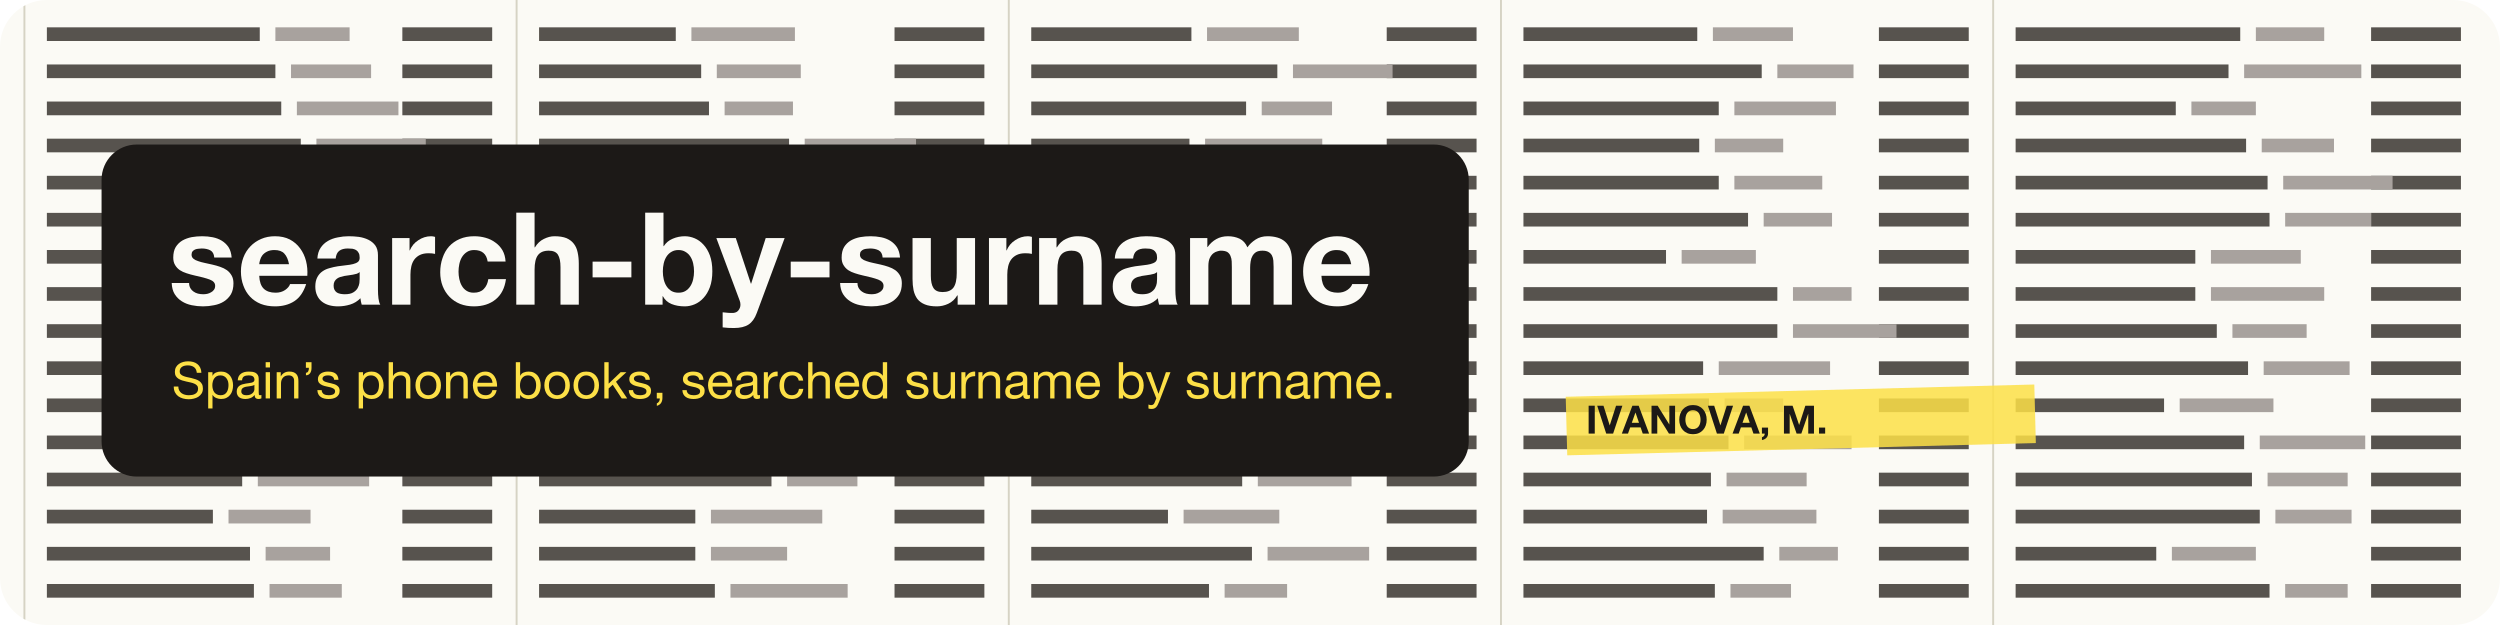
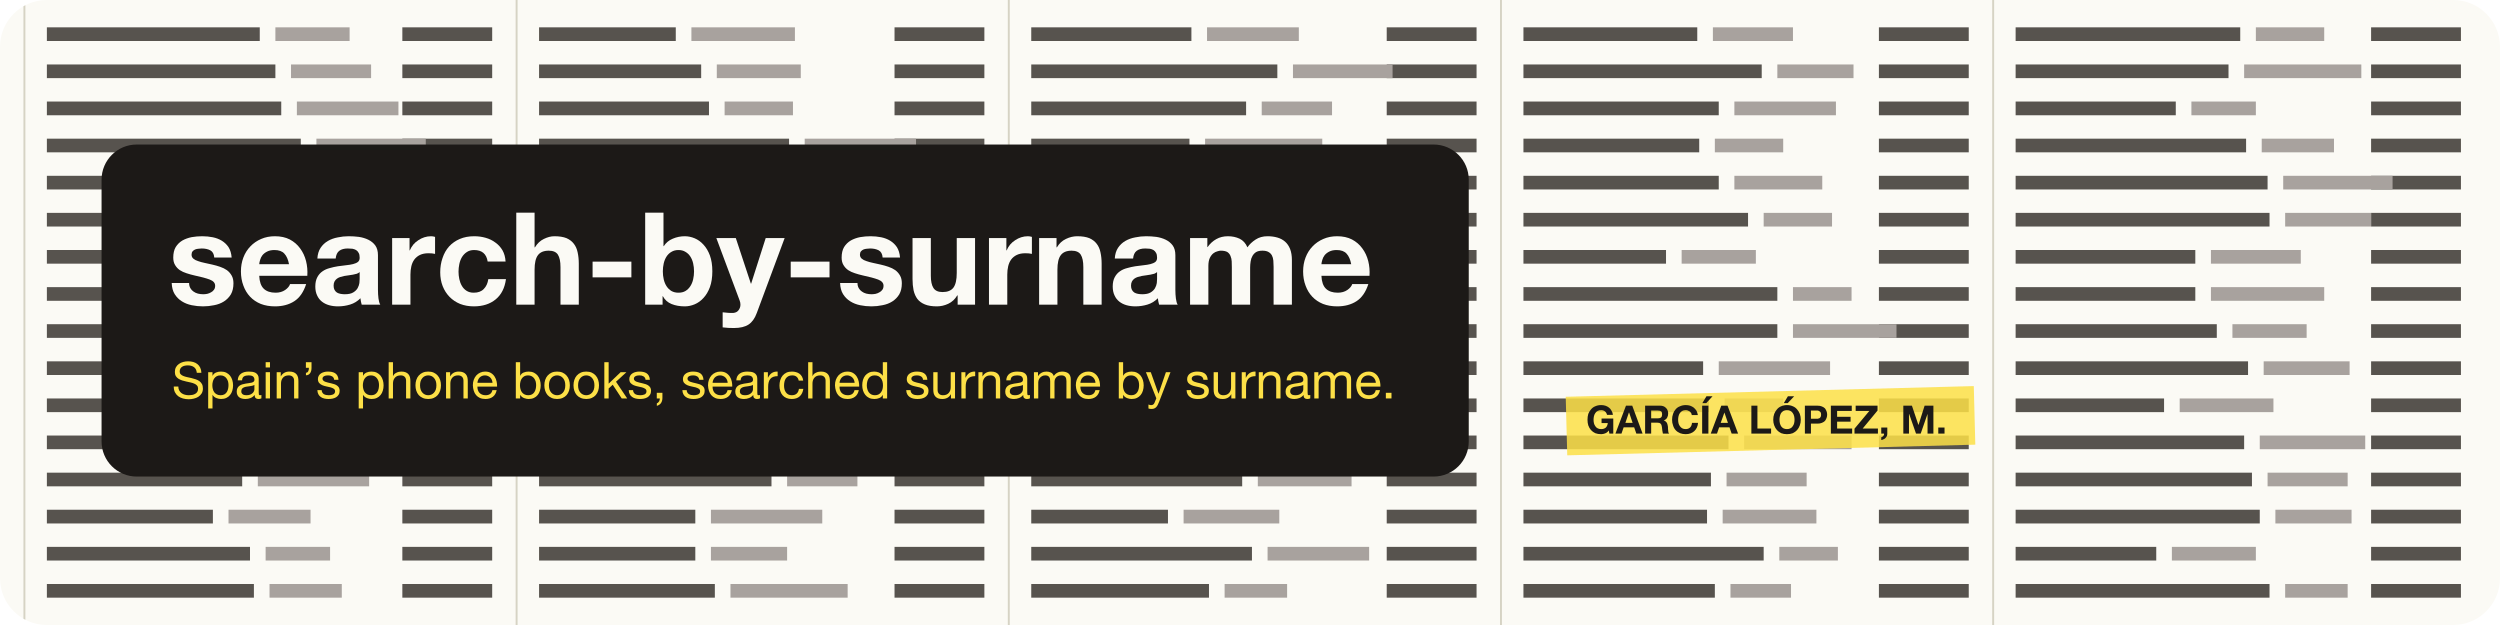
<svg xmlns="http://www.w3.org/2000/svg" viewBox="0 0 1280 320" width="1280" height="320" role="img" aria-label="search-by-surname">
  <defs>
-     <path id="hn-bold-I" d="m69 714l0-714l157 0l0 714z" />
-     <path id="hn-bold-V" d="m401 0l237 714l-162 0l-161-502l-2 0l-159 502l-161 0l231-714z" />
-     <path id="hn-bold-A" d="m249 276l93 262l2 0l90-262zm15 438l-270-714l158 0l56 159l267 0l54-159l163 0l-267 714z" />
-     <path id="hn-bold-N" d="m69 714l0-714l147 0l0 478l2 0l297-478l157 0l0 714l-147 0l0-479l-2 0l-298 479z" />
-     <path id="hn-bold-O" d="m195 354q0 47 11 91q10 44 33 79q23 34 60 54q37 21 90 21q53 0 90-21q37-20 60-54q23-35 33-79q11-44 11-91q0-45-11-88q-10-42-33-76q-23-34-60-54q-37-21-90-21q-53 0-90 21q-37 20-60 54q-23 34-33 76q-11 43-11 88zm-157 0q0-78 24-146q24-67 69-117q45-50 111-79q65-28 147-28q83 0 148 28q65 29 110 79q45 50 69 117q24 68 24 146q0 80-24 148q-24 69-69 120q-45 51-110 80q-65 29-148 29q-82 0-147-29q-66-29-111-80q-45-51-69-120q-24-68-24-148z" />
-     <path id="hn-bold-comma" d="m61 154l0-154l72 0q1-16-4-32q-5-15-15-28q-10-12-24-21q-13-9-28-12l0-72q32 5 60 19q29 13 50 34q21 21 34 50q12 28 12 62l0 154z" />
-     <path id="hn-bold-M" d="m69 714l0-714l147 0l0 501l2 0l175-501l121 0l175 506l2 0l0-506l147 0l0 714l-221 0l-158-491l-2 0l-167 491z" />
-     <path id="hn-bold-period" d="m60 154l0-154l157 0l0 154z" />
    <path id="hn-bold-s" d="m164 168l-135 0q2-52 23-86q22-35 56-56q33-21 76-30q43-9 88-9q44 0 86 9q43 8 76 29q33 21 54 55q20 35 20 86q0 36-14 60q-14 25-37 42q-23 16-53 26q-29 10-60 17q-30 7-59 13q-29 6-51 14q-23 7-37 19q-14 12-14 31q0 16 8 26q8 9 19 14q12 5 26 6q14 2 26 2q38 0 66-14q28-15 31-56l135 0q-4 48-24 80q-21 31-52 50q-31 19-70 27q-40 8-82 8q-42 0-82-7q-40-8-72-26q-32-19-52-51q-19-32-19-82q0-34 14-57q14-24 37-40q23-15 52-24q30-10 61-17q76-16 119-32q42-16 42-48q0-19-9-31q-9-13-23-20q-13-8-30-12q-16-3-31-3q-21 0-41 5q-19 5-34 16q-15 10-24 26q-10 17-10 40z" />
    <path id="hn-bold-e" d="m402 314l-231 0q1 15 7 34q5 19 18 36q14 17 36 28q23 12 57 12q52 0 77-28q26-28 36-82zm-231-90l373 0q4 60-10 115q-14 55-46 98q-31 43-80 69q-49 25-115 25q-59 0-107-21q-49-21-84-58q-35-36-54-86q-19-50-19-108q0-60 19-110q18-50 52-86q34-36 83-56q49-19 110-19q88 0 150 40q62 40 92 133l-125 0q-7-24-38-46q-31-21-74-21q-60 0-92 31q-32 31-35 100z" />
    <path id="hn-bold-a" d="m48 358q3 50 25 83q22 33 56 53q34 20 77 28q42 9 85 9q39 0 79-5q40-6 73-22q33-16 54-44q21-29 21-76l0-269q0-35 4-67q4-32 14-48l-144 0q-4 12-6 24q-3 13-4 26q-34-35-80-49q-46-14-94-14q-37 0-69 9q-32 9-56 28q-24 19-37 48q-14 29-14 69q0 44 16 73q15 28 40 45q24 17 56 25q31 9 63 14q32 5 63 8q31 3 55 9q24 6 38 17q14 12 13 34q0 23-8 36q-7 14-20 22q-12 7-28 10q-17 2-36 2q-42 0-66-18q-24-18-28-60zm328-105q-9-8-22-13q-14-4-30-7q-15-3-32-5q-17-2-34-5q-16-3-32-8q-15-5-26-13q-12-9-19-22q-7-13-7-33q0-19 7-32q7-13 19-21q12-7 28-10q16-3 33-3q42 0 65 14q23 14 34 33q11 20 14 40q2 20 2 32z" />
    <path id="hn-bold-r" d="m54 517l0-517l142 0l0 233q0 35 7 65q7 30 23 52q17 23 44 36q27 13 66 13q13 0 27-1q14-2 24-4l0 132q-17 5-31 5q-27 0-52-8q-25-8-47-23q-22-14-39-34q-17-21-27-45l-2 0l0 96z" />
    <path id="hn-bold-c" d="m406 335l139 0q-3 50-24 87q-21 36-55 60q-33 25-76 37q-42 12-88 12q-63 0-112-21q-49-21-83-58q-34-38-51-90q-18-51-18-111q0-58 19-107q19-48 53-83q34-35 82-55q49-19 107-19q103 0 169 54q66 54 80 157l-137 0q-7-48-35-76q-27-29-78-29q-33 0-56 15q-23 15-36 38q-14 24-20 53q-6 29-6 57q0 29 6 58q6 30 20 54q15 25 38 40q23 16 57 16q91 0 105-89z" />
    <path id="hn-bold-h" d="m54 714l0-714l142 0l0 271q0 79 26 113q26 35 84 35q51 0 71-31q20-32 20-96l0-292l142 0l0 318q0 48-9 88q-8 39-29 66q-21 28-57 44q-37 15-94 15q-40 0-82-21q-42-20-69-65l-3 0l0 269z" />
    <path id="hn-bold-hyphen" d="m53 334l0-122l301 0l0 122z" />
    <path id="hn-bold-b" d="m433 258q0-32-7-62q-7-30-22-53q-15-23-38-37q-22-13-54-13q-31 0-54 13q-23 14-38 37q-15 23-22 53q-7 30-7 62q0 33 7 63q7 30 22 53q15 23 38 36q23 14 54 14q32 0 54-14q23-13 38-36q15-23 22-53q7-30 7-63zm-379 456l0-714l135 0l0 66l2 0q23-43 68-61q45-18 102-18q39 0 77 16q38 16 68 49q31 33 50 84q19 52 19 123q0 71-19 123q-19 51-50 84q-30 33-68 49q-38 16-77 16q-48 0-93-19q-44-18-70-58l-2 0l0 260z" />
    <path id="hn-bold-y" d="m309-64l216 581l-147 0l-113-354l-2 0l-117 354l-151 0l181-485q6-15 6-32q0-23-14-42q-13-19-41-22q-21-1-42 1q-21 2-41 4l0-117q22-2 44-4q21-1 43-1q73 0 114 27q41 27 64 90z" />
    <path id="hn-bold-u" d="m539 0l0 517l-142 0l0-271q0-79-26-114q-26-34-84-34q-51 0-71 32q-20 31-20 95l0 292l-142 0l0-318q0-48 8-87q9-40 30-68q21-27 58-42q36-15 93-15q45 0 88 20q43 20 70 65l3 0l0-72z" />
    <path id="hn-bold-n" d="m54 517l0-517l142 0l0 271q0 79 26 113q26 35 84 35q51 0 71-31q20-32 20-96l0-292l142 0l0 318q0 48-9 88q-8 39-29 66q-21 28-57 44q-37 15-94 15q-45 0-88-21q-43-20-70-65l-3 0l0 72z" />
    <path id="hn-bold-m" d="m58 517l0-517l142 0l0 300q0 38 11 62q11 23 27 36q15 12 32 16q16 5 26 5q34 0 52-11q17-12 24-31q8-19 9-41q1-23 1-46l0-290l142 0l0 288q0 24 4 48q3 23 14 42q10 18 28 30q19 11 49 11q30 0 47-10q18-10 27-27q9-17 11-40q2-23 2-49l0-293l142 0l0 346q0 50-14 86q-14 35-39 57q-25 22-60 32q-35 10-76 10q-54 0-93-26q-40-26-63-60q-21 48-61 67q-41 19-90 19q-51 0-90-22q-40-22-68-62l-2 0l0 70z" />
    <path id="hn-S" d="m491 505l90 0q-2 59-23 101q-20 43-56 71q-35 28-82 41q-47 13-102 13q-49 0-96-13q-46-12-82-38q-37-25-59-64q-22-40-22-94q0-49 19-82q20-32 52-52q33-21 74-34q41-12 84-22q42-9 83-18q41-9 73-24q33-14 52-37q20-23 20-60q0-39-16-64q-16-25-42-39q-26-15-58-21q-33-6-65-6q-40 0-78 10q-38 10-67 31q-28 21-46 54q-17 32-17 77l-90 0q0-65 23-113q24-47 64-78q41-30 94-45q54-15 114-15q49 0 98 12q50 11 90 36q40 26 66 66q25 41 25 98q0 53-19 88q-20 35-52 58q-33 23-74 36q-41 14-84 24q-42 10-83 18q-41 9-73 22q-33 13-52 34q-20 20-20 53q0 35 14 59q13 23 36 37q22 14 51 20q29 6 59 6q74 0 122-35q47-34 55-111z" />
    <path id="hn-p" d="m67 517l0-714l85 0l0 266l2 0q14-23 34-39q21-15 44-24q23-9 46-13q24-4 43-4q59 0 103 21q45 21 74 58q30 36 44 85q15 49 15 104q0 55-15 104q-15 49-44 87q-30 37-74 59q-45 22-105 22q-54 0-99-19q-45-20-66-63l-2 0l0 70zm400-254q0-38-8-74q-8-36-26-64q-18-28-47-45q-30-17-74-17q-44 0-75 17q-31 16-51 43q-19 27-28 63q-9 35-9 73q0 36 9 71q8 35 27 62q19 28 49 45q30 17 73 17q41 0 71-16q31-16 50-43q20-27 30-61q9-35 9-71z" />
    <path id="hn-a" d="m522 2q-22-13-61-13q-33 0-53 19q-19 18-19 60q-35-42-81-60q-47-19-101-19q-35 0-67 8q-31 8-54 25q-23 17-36 44q-14 28-14 67q0 44 15 72q15 28 39 45q25 18 56 27q32 9 65 15q35 7 67 10q31 4 55 10q24 7 38 20q14 12 14 36q0 28-11 45q-10 17-26 26q-17 9-38 12q-20 3-40 3q-54 0-90-20q-36-21-39-78l-85 0q2 48 20 81q18 33 48 53q30 21 68 30q39 9 83 9q35 0 69-5q35-5 63-20q28-16 45-44q17-28 17-73l0-266q0-30 3-44q4-14 24-14q11 0 26 5zm-138 265q-16-12-42-17q-26-6-54-10q-29-3-58-8q-29-4-52-14q-23-10-38-28q-14-19-14-51q0-21 8-35q9-15 22-24q14-9 32-13q18-4 38-4q42 0 72 11q30 12 49 30q19 17 28 38q9 20 9 38z" />
    <path id="hn-i" d="m154 610l0 104l-85 0l0-104zm-85-93l0-517l85 0l0 517z" />
    <path id="hn-n" d="m64 517l0-517l85 0l0 292q0 35 9 64q10 30 29 52q19 22 47 34q29 12 68 12q49 0 77-28q28-28 28-76l0-350l85 0l0 340q0 42-8 76q-9 35-30 60q-21 25-55 39q-34 14-85 14q-115 0-168-94l-2 0l0 82z" />
    <path id="hn-quoteright" d="m83 714l0-111l59 0q0-17-2-35q-3-17-10-31q-7-14-18-23q-11-8-28-8l0-50q29 0 50 12q20 12 34 32q13 20 20 46q6 27 6 57l0 111z" />
    <path id="hn-s" d="m116 163l-85 0q2-48 20-81q18-34 48-54q30-21 69-30q39-9 82-9q39 0 78 7q40 8 72 27q31 19 50 50q20 31 20 78q0 37-14 62q-15 25-38 41q-24 17-54 27q-31 10-63 17q-30 7-60 14q-30 6-54 16q-24 9-39 24q-16 14-16 36q0 20 10 32q10 13 26 20q16 8 36 11q19 3 38 3q21 0 42-4q20-5 37-15q17-10 28-27q11-16 13-41l85 0q-3 47-20 79q-17 31-45 50q-29 18-66 26q-37 7-81 7q-34 0-69-9q-34-8-62-26q-27-17-44-45q-18-28-18-67q0-50 25-78q25-28 63-44q37-15 81-24q44-8 81-18q38-11 63-28q25-17 25-50q0-24-12-40q-12-15-30-23q-19-8-41-11q-22-3-42-3q-26 0-51 5q-24 5-44 16q-19 12-31 32q-12 19-13 47z" />
    <path id="hn-h" d="m64 714l0-714l85 0l0 292q0 35 9 64q10 30 29 52q19 22 47 34q29 12 68 12q49 0 77-28q28-28 28-76l0-350l85 0l0 340q0 42-8 76q-9 35-30 60q-21 25-55 39q-34 14-85 14q-23 0-48-5q-24-5-46-16q-23-10-41-26q-18-17-28-41l-2 0l0 273z" />
    <path id="hn-o" d="m126 258q0 47 12 84q13 36 35 61q22 25 51 38q30 13 63 13q33 0 63-13q29-13 51-38q22-25 35-61q12-37 12-84q0-47-12-84q-13-36-35-60q-22-25-51-38q-30-13-63-13q-33 0-63 13q-29 13-51 38q-22 24-35 60q-12 37-12 84zm-90 0q0-57 16-106q16-49 48-86q32-36 79-56q47-21 108-21q62 0 109 21q46 20 78 56q32 37 48 86q16 49 16 106q0 57-16 106q-16 50-48 86q-32 37-78 58q-47 21-109 21q-61 0-108-21q-47-21-79-58q-32-36-48-86q-16-49-16-106z" />
    <path id="hn-e" d="m423 308l-297 0q2 30 13 56q11 27 30 47q19 20 45 31q27 12 60 12q32 0 58-12q27-11 46-30q20-20 32-47q11-27 13-57zm82-144l-84 0q-11-51-45-76q-35-25-89-25q-42 0-73 14q-31 14-51 37q-20 24-29 54q-9 31-8 65l387 0q2 47-9 99q-10 52-38 96q-27 44-72 72q-46 29-115 29q-53 0-97-20q-45-20-78-56q-32-36-50-85q-18-49-18-108q2-59 18-109q15-50 46-86q31-36 76-56q46-20 108-20q88 0 146 44q58 44 75 131z" />
    <path id="hn-b" d="m67 714l0-714l85 0l0 69l2 0q14-23 34-39q21-15 44-24q23-9 46-13q24-4 43-4q59 0 103 21q45 21 74 58q30 36 44 85q15 49 15 104q0 55-15 104q-15 49-44 87q-30 37-74 59q-45 22-105 22q-54 0-99-19q-45-20-66-63l-2 0l0 267zm400-451q0-38-8-74q-8-36-26-64q-18-28-47-45q-30-17-74-17q-44 0-75 17q-31 16-51 43q-19 27-28 63q-9 35-9 73q0 36 9 71q8 35 27 62q19 28 49 45q30 17 73 17q41 0 71-16q31-16 50-43q20-27 30-61q9-35 9-71z" />
    <path id="hn-k" d="m69 714l0-714l85 0l0 196l80 74l177-270l108 0l-220 329l205 188l-114 0l-236-226l0 423z" />
    <path id="hn-comma" d="m83 111l0-111l59 0q1-12-2-26q-2-14-9-28q-7-13-19-24q-11-12-28-18l0-50q58 17 84 58q26 41 26 98l0 101z" />
    <path id="hn-r" d="m61 517l0-517l85 0l0 230q0 50 10 88q10 39 32 66q22 27 58 41q36 14 87 14l0 90q-69 2-114-28q-45-30-76-93l-2 0l0 109z" />
    <path id="hn-c" d="m415 351l88 0q-5 46-24 79q-19 34-49 56q-29 22-68 32q-38 11-82 11q-61 0-107-21q-46-22-77-60q-30-37-45-88q-15-50-15-108q0-58 16-106q15-49 46-84q30-35 76-54q45-19 104-19q99 0 156 52q58 52 72 148l-87 0q-8-60-43-93q-36-33-99-33q-40 0-69 16q-29 16-47 43q-18 26-27 60q-8 34-8 70q0 39 8 76q8 36 26 64q19 28 50 45q31 17 77 17q54 0 86-27q32-27 42-76z" />
    <path id="hn-d" d="m126 254q0 38 8 74q8 36 26 64q18 28 48 45q30 17 73 17q44 0 75-16q31-17 50-44q20-27 29-62q9-36 9-74q0-36-8-71q-9-35-28-63q-19-27-49-44q-30-17-73-17q-41 0-72 16q-30 16-50 43q-19 27-28 62q-10 34-10 70zm400-254l0 714l-85 0l0-266l-2 0q-14 23-35 38q-20 16-43 26q-23 9-46 13q-23 4-43 4q-59 0-104-21q-44-22-74-58q-29-37-44-86q-14-49-14-104q0-55 15-104q15-49 45-86q29-37 74-59q44-22 104-22q54 0 99 19q45 19 66 62l2 0l0-70z" />
    <path id="hn-u" d="m492 0l0 517l-85 0l0-292q0-35-9-65q-10-29-29-51q-19-22-47-34q-29-12-68-12q-49 0-77 28q-28 28-28 76l0 350l-85 0l0-340q0-42 8-77q9-34 30-59q21-25 55-39q34-13 85-13q57 0 99 23q42 22 69 70l2 0l0-82z" />
    <path id="hn-m" d="m64 517l0-517l85 0l0 322q0 15 7 38q8 22 24 43q17 21 44 36q26 15 63 15q29 0 47-8q19-9 30-24q11-16 16-37q4-21 4-46l0-339l85 0l0 322q0 60 36 96q36 36 99 36q31 0 50-9q20-9 31-25q11-15 15-36q4-21 4-45l0-339l85 0l0 379q0 40-13 69q-12 28-34 46q-23 18-54 26q-32 9-71 9q-51 0-93-23q-43-23-69-65q-16 48-55 68q-39 20-87 20q-109 0-167-88l-2 0l0 76z" />
    <path id="hn-y" d="m267-69q-15-38-29-64q-15-26-32-43q-18-16-40-24q-21-7-49-7q-15 0-30 2q-15 2-29 7l0 78q11-5 26-8q14-4 24-4q26 0 44 12q17 13 26 36l35 87l-205 514l96 0l151-423l2 0l145 423l90 0z" />
    <path id="hn-period" d="m83 111l0-111l111 0l0 111z" />
  </defs>
  <clipPath id="c">
    <rect width="1280" height="320" rx="24" />
  </clipPath>
  <g clip-path="url(#c)">
    <rect width="1280" height="320" fill="#fbfaf5" />
    <rect x="12" y="0" width="1" height="320" fill="#d6d3c4" />
    <rect x="264" y="0" width="1" height="320" fill="#d6d3c4" />
    <rect x="516" y="0" width="1" height="320" fill="#d6d3c4" />
    <rect x="768" y="0" width="1" height="320" fill="#d6d3c4" />
    <rect x="1020" y="0" width="1" height="320" fill="#d6d3c4" />
    <path fill="#57534e" d="M24 14h109v7h-109zM206 14h46v7h-46zM24 33h117v7h-117zM206 33h46v7h-46zM24 52h120v7h-120zM206 52h46v7h-46zM24 71h130v7h-130zM206 71h46v7h-46zM24 90h117v7h-117zM206 90h46v7h-46zM24 109h129v7h-129zM206 109h46v7h-46zM24 128h71v7h-71zM206 128h46v7h-46zM24 147h99v7h-99zM206 147h46v7h-46zM24 166h130v7h-130zM206 166h46v7h-46zM24 185h111v7h-111zM206 185h46v7h-46zM24 204h127v7h-127zM206 204h46v7h-46zM24 223h77v7h-77zM206 223h46v7h-46zM24 242h100v7h-100zM206 242h46v7h-46zM24 261h85v7h-85zM206 261h46v7h-46zM24 280h104v7h-104zM206 280h46v7h-46zM24 299h106v7h-106zM206 299h46v7h-46zM276 14h70v7h-70zM458 14h46v7h-46zM276 33h83v7h-83zM458 33h46v7h-46zM276 52h87v7h-87zM458 52h46v7h-46zM276 71h128v7h-128zM458 71h46v7h-46zM276 90h119v7h-119zM458 90h46v7h-46zM276 109h80v7h-80zM458 109h46v7h-46zM276 128h121v7h-121zM458 128h46v7h-46zM276 147h78v7h-78zM458 147h46v7h-46zM276 166h109v7h-109zM458 166h46v7h-46zM276 185h78v7h-78zM458 185h46v7h-46zM276 204h70v7h-70zM458 204h46v7h-46zM276 223h70v7h-70zM458 223h46v7h-46zM276 242h119v7h-119zM458 242h46v7h-46zM276 261h80v7h-80zM458 261h46v7h-46zM276 280h80v7h-80zM458 280h46v7h-46zM276 299h90v7h-90zM458 299h46v7h-46zM528 14h82v7h-82zM710 14h46v7h-46zM528 33h126v7h-126zM710 33h46v7h-46zM528 52h110v7h-110zM710 52h46v7h-46zM528 71h81v7h-81zM710 71h46v7h-46zM528 90h114v7h-114zM710 90h46v7h-46zM528 109h127v7h-127zM710 109h46v7h-46zM528 128h89v7h-89zM710 128h46v7h-46zM528 147h93v7h-93zM710 147h46v7h-46zM528 166h80v7h-80zM710 166h46v7h-46zM528 185h79v7h-79zM710 185h46v7h-46zM528 204h74v7h-74zM710 204h46v7h-46zM528 223h89v7h-89zM710 223h46v7h-46zM528 242h108v7h-108zM710 242h46v7h-46zM528 261h70v7h-70zM710 261h46v7h-46zM528 280h113v7h-113zM710 280h46v7h-46zM528 299h91v7h-91zM710 299h46v7h-46zM780 14h89v7h-89zM962 14h46v7h-46zM780 33h122v7h-122zM962 33h46v7h-46zM780 52h100v7h-100zM962 52h46v7h-46zM780 71h90v7h-90zM962 71h46v7h-46zM780 90h100v7h-100zM962 90h46v7h-46zM780 109h115v7h-115zM962 109h46v7h-46zM780 128h73v7h-73zM962 128h46v7h-46zM780 147h130v7h-130zM962 147h46v7h-46zM780 166h130v7h-130zM962 166h46v7h-46zM780 185h92v7h-92zM962 185h46v7h-46zM780 204h95v7h-95zM962 204h46v7h-46zM780 223h105v7h-105zM962 223h46v7h-46zM780 242h96v7h-96zM962 242h46v7h-46zM780 261h94v7h-94zM962 261h46v7h-46zM780 280h123v7h-123zM962 280h46v7h-46zM780 299h98v7h-98zM962 299h46v7h-46zM1032 14h115v7h-115zM1214 14h46v7h-46zM1032 33h109v7h-109zM1214 33h46v7h-46zM1032 52h82v7h-82zM1214 52h46v7h-46zM1032 71h118v7h-118zM1214 71h46v7h-46zM1032 90h129v7h-129zM1214 90h46v7h-46zM1032 109h130v7h-130zM1214 109h46v7h-46zM1032 128h92v7h-92zM1214 128h46v7h-46zM1032 147h92v7h-92zM1214 147h46v7h-46zM1032 166h103v7h-103zM1214 166h46v7h-46zM1032 185h119v7h-119zM1214 185h46v7h-46zM1032 204h76v7h-76zM1214 204h46v7h-46zM1032 223h117v7h-117zM1214 223h46v7h-46zM1032 242h121v7h-121zM1214 242h46v7h-46zM1032 261h125v7h-125zM1214 261h46v7h-46zM1032 280h72v7h-72zM1214 280h46v7h-46zM1032 299h130v7h-130zM1214 299h46v7h-46z" />
    <path fill="#a8a29e" d="M141 14h38v7h-38zM149 33h41v7h-41zM152 52h52v7h-52zM162 71h56v7h-56zM149 90h50v7h-50zM161 109h46v7h-46zM103 128h56v7h-56zM131 147h54v7h-54zM162 166h37v7h-37zM143 185h31v7h-31zM159 204h35v7h-35zM109 223h41v7h-41zM132 242h57v7h-57zM117 261h42v7h-42zM136 280h33v7h-33zM138 299h37v7h-37zM354 14h53v7h-53zM367 33h43v7h-43zM371 52h35v7h-35zM412 71h57v7h-57zM403 90h42v7h-42zM364 109h54v7h-54zM405 128h32v7h-32zM362 147h49v7h-49zM393 166h44v7h-44zM362 185h34v7h-34zM354 204h57v7h-57zM354 223h36v7h-36zM403 242h36v7h-36zM364 261h57v7h-57zM364 280h39v7h-39zM374 299h60v7h-60zM618 14h47v7h-47zM662 33h51v7h-51zM646 52h36v7h-36zM617 71h60v7h-60zM650 90h36v7h-36zM663 109h42v7h-42zM625 128h30v7h-30zM629 147h43v7h-43zM616 166h59v7h-59zM615 185h38v7h-38zM610 204h40v7h-40zM625 223h56v7h-56zM644 242h48v7h-48zM606 261h49v7h-49zM649 280h52v7h-52zM627 299h32v7h-32zM877 14h41v7h-41zM910 33h39v7h-39zM888 52h52v7h-52zM878 71h35v7h-35zM888 90h45v7h-45zM903 109h35v7h-35zM861 128h38v7h-38zM918 147h30v7h-30zM918 166h53v7h-53zM880 185h57v7h-57zM883 204h30v7h-30zM893 223h55v7h-55zM884 242h41v7h-41zM882 261h48v7h-48zM911 280h30v7h-30zM886 299h31v7h-31zM1155 14h35v7h-35zM1149 33h60v7h-60zM1122 52h33v7h-33zM1158 71h37v7h-37zM1169 90h56v7h-56zM1170 109h44v7h-44zM1132 128h46v7h-46zM1132 147h58v7h-58zM1143 166h38v7h-38zM1159 185h44v7h-44zM1116 204h48v7h-48zM1157 223h54v7h-54zM1161 242h41v7h-41zM1165 261h39v7h-39zM1112 280h43v7h-43zM1170 299h32v7h-32z" />
  </g>
-   <rect x="802" y="200" width="240" height="30" fill="#fde047" opacity=".85" transform="rotate(-1.5 922 215)" />
-   <g fill="#1c1917" transform="matrix(0.02 0 0 -0.02 812.0 222.0)">
-     <use href="#hn-bold-I" x="0" />
-     <use href="#hn-bold-V" x="295" />
-     <use href="#hn-bold-A" x="925" />
-     <use href="#hn-bold-N" x="1610" />
-     <use href="#hn-bold-O" x="2351" />
-     <use href="#hn-bold-V" x="3129" />
-     <use href="#hn-bold-A" x="3759" />
-     <use href="#hn-bold-comma" x="4444" />
-     <use href="#hn-bold-M" x="5000" />
-     <use href="#hn-bold-period" x="5907" />
-   </g>
+   <rect x="802" y="200" width="209" height="30" fill="#fde047" opacity=".85" transform="rotate(-1.5 922 215)" />
+   <path fill="#1c1917" d="M823.7 220.4 824 222H826V214.3H820V216.6H823.2Q823 218.1 822.2 218.9Q821.3 219.7 819.8 219.7Q818.7 219.7 818 219.3Q817.2 218.9 816.8 218.2Q816.3 217.5 816.1 216.7Q815.9 215.8 815.9 214.9Q815.9 214 816.1 213.1Q816.3 212.2 816.8 211.5Q817.2 210.8 818 210.4Q818.7 210 819.8 210Q820.9 210 821.7 210.6Q822.5 211.2 822.8 212.4H825.8Q825.7 211.2 825.1 210.3Q824.6 209.3 823.8 208.7Q822.9 208 821.9 207.7Q820.9 207.4 819.8 207.4Q818.1 207.4 816.8 208Q815.5 208.5 814.6 209.6Q813.7 210.6 813.2 211.9Q812.8 213.3 812.8 214.9Q812.8 216.5 813.2 217.8Q813.7 219.2 814.6 220.2Q815.5 221.2 816.8 221.8Q818.1 222.3 819.8 222.3Q820.8 222.3 821.8 221.9Q822.9 221.5 823.7 220.4ZM832.2 216.5 834 211.2H834.1L835.9 216.5ZM832.5 207.7 827.1 222H830.2L831.3 218.8H836.7L837.8 222H841L835.7 207.7ZM845.4 214.2V210.2H848.8Q849.9 210.2 850.5 210.6Q851 211.1 851 212.1Q851 213.2 850.5 213.7Q849.9 214.2 848.8 214.2ZM842.3 207.7V222H845.4V216.4H848.5Q849.7 216.4 850.2 216.9Q850.8 217.5 850.9 218.6Q851 219.4 851.1 220.4Q851.2 221.3 851.4 222H854.6Q854.3 221.7 854.2 221.3Q854.1 220.8 854.1 220.4Q854 219.9 854 219.4Q854 219 854 218.6Q853.9 218.1 853.8 217.5Q853.7 217 853.5 216.6Q853.2 216.1 852.8 215.8Q852.5 215.4 851.9 215.3V215.2Q853.1 214.8 853.6 213.8Q854.1 212.9 854.1 211.7Q854.1 210.8 853.8 210.1Q853.6 209.4 853 208.9Q852.5 208.3 851.7 208Q850.9 207.7 850 207.7ZM866.2 212.5H869.3Q869.1 211.3 868.6 210.3Q868 209.4 867.2 208.7Q866.4 208.1 865.3 207.7Q864.3 207.4 863.1 207.4Q861.5 207.4 860.2 208Q858.8 208.5 857.9 209.6Q857 210.6 856.6 211.9Q856.1 213.3 856.1 214.9Q856.1 216.5 856.6 217.8Q857 219.2 857.9 220.2Q858.8 221.2 860.2 221.8Q861.5 222.3 863.1 222.3Q864.4 222.3 865.5 221.9Q866.6 221.5 867.4 220.8Q868.3 220 868.8 218.9Q869.3 217.8 869.4 216.5H866.3Q866.2 217.9 865.4 218.8Q864.5 219.7 863.1 219.7Q862 219.7 861.3 219.3Q860.6 218.9 860.1 218.2Q859.6 217.5 859.4 216.7Q859.2 215.8 859.2 214.9Q859.2 214 859.4 213.1Q859.6 212.2 860.1 211.5Q860.6 210.8 861.3 210.4Q862 210 863.1 210Q863.7 210 864.2 210.2Q864.7 210.4 865.2 210.7Q865.6 211.1 865.9 211.5Q866.1 212 866.2 212.5ZM871.5 207.7V222H874.7V207.7ZM876.8 202.9 873.6 206.4H871.6L873.7 202.9ZM881 216.5 882.9 211.2H882.9L884.7 216.5ZM881.3 207.7 875.9 222H879.1L880.2 218.8H885.5L886.6 222H889.9L884.5 207.7ZM896.7 207.7V222H906.8V219.4H899.8V207.7ZM911.1 214.9Q911.1 214 911.3 213.1Q911.5 212.2 911.9 211.5Q912.4 210.8 913.1 210.4Q913.9 210 914.9 210Q916 210 916.7 210.4Q917.5 210.8 917.9 211.5Q918.4 212.2 918.6 213.1Q918.8 214 918.8 214.9Q918.8 215.8 918.6 216.7Q918.4 217.5 917.9 218.2Q917.5 218.9 916.7 219.3Q916 219.7 914.9 219.7Q913.9 219.7 913.1 219.3Q912.4 218.9 911.9 218.2Q911.5 217.5 911.3 216.7Q911.1 215.8 911.1 214.9ZM907.9 214.9Q907.9 216.5 908.4 217.8Q908.9 219.2 909.8 220.2Q910.7 221.2 912 221.8Q913.3 222.3 914.9 222.3Q916.6 222.3 917.9 221.8Q919.2 221.2 920.1 220.2Q921 219.2 921.5 217.8Q922 216.5 922 214.9Q922 213.3 921.5 211.9Q921 210.6 920.1 209.6Q919.2 208.5 917.9 208Q916.6 207.4 914.9 207.4Q913.3 207.4 912 208Q910.7 208.5 909.8 209.6Q908.9 210.6 908.4 211.9Q907.9 213.3 907.9 214.9ZM918.6 202.9 915.3 206.4H913.3L915.4 202.9ZM927.2 214.4V210.2H929.7Q930.2 210.2 930.7 210.2Q931.2 210.3 931.6 210.6Q932 210.8 932.2 211.2Q932.4 211.6 932.4 212.3Q932.4 213 932.2 213.4Q932 213.8 931.6 214.1Q931.2 214.3 930.7 214.4Q930.2 214.4 929.7 214.4ZM924.1 207.7V222H927.2V216.9H930.5Q931.9 216.9 932.8 216.5Q933.8 216.1 934.4 215.5Q934.9 214.8 935.2 214Q935.5 213.2 935.5 212.3Q935.5 211.4 935.2 210.6Q934.9 209.8 934.4 209.1Q933.8 208.5 932.8 208.1Q931.9 207.7 930.5 207.7ZM937.4 207.7V222H948.3V219.4H940.6V215.9H947.5V213.4H940.6V210.4H948.1V207.7ZM949.5 219.5V222H961.5V219.4H953.7L961.3 210.2V207.7H950.1V210.4H957.1ZM963.2 218.9V222H964.6Q964.7 222.3 964.6 222.6Q964.5 222.9 964.3 223.2Q964.1 223.4 963.8 223.6Q963.5 223.8 963.2 223.9V225.3Q963.9 225.2 964.4 224.9Q965 224.7 965.4 224.2Q965.8 223.8 966.1 223.2Q966.3 222.7 966.3 222V218.9ZM974.5 207.7V222H977.4V212H977.5L981 222H983.4L986.9 211.9H986.9V222H989.9V207.7H985.4L982.3 217.5H982.2L978.9 207.7ZM992.4 218.9V222H995.6V218.9Z" />
  <rect x="52" y="74" width="700" height="170" rx="18" fill="#1c1917" />
  <g fill="#fbfaf5" transform="matrix(0.066 0 0 -0.066 86.0 156.0)">
    <use href="#hn-bold-s" x="0" />
    <use href="#hn-bold-e" x="537" />
    <use href="#hn-bold-a" x="1111" />
    <use href="#hn-bold-r" x="1685" />
    <use href="#hn-bold-c" x="2074" />
    <use href="#hn-bold-h" x="2648" />
    <use href="#hn-bold-hyphen" x="3241" />
    <use href="#hn-bold-b" x="3648" />
    <use href="#hn-bold-y" x="4259" />
    <use href="#hn-bold-hyphen" x="4778" />
    <use href="#hn-bold-s" x="5185" />
    <use href="#hn-bold-u" x="5722" />
    <use href="#hn-bold-r" x="6315" />
    <use href="#hn-bold-n" x="6704" />
    <use href="#hn-bold-a" x="7297" />
    <use href="#hn-bold-m" x="7871" />
    <use href="#hn-bold-e" x="8777" />
  </g>
  <g fill="#fde047" transform="matrix(0.026 0 0 -0.026 88.0 204.0)">
    <use href="#hn-S" x="0" />
    <use href="#hn-p" x="648" />
    <use href="#hn-a" x="1241" />
    <use href="#hn-i" x="1778" />
    <use href="#hn-n" x="2000" />
    <use href="#hn-quoteright" x="2556" />
    <use href="#hn-s" x="2834" />
    <use href="#hn-p" x="3612" />
    <use href="#hn-h" x="4205" />
    <use href="#hn-o" x="4761" />
    <use href="#hn-n" x="5335" />
    <use href="#hn-e" x="5891" />
    <use href="#hn-b" x="6706" />
    <use href="#hn-o" x="7299" />
    <use href="#hn-o" x="7873" />
    <use href="#hn-k" x="8447" />
    <use href="#hn-s" x="8966" />
    <use href="#hn-comma" x="9466" />
    <use href="#hn-s" x="10022" />
    <use href="#hn-e" x="10522" />
    <use href="#hn-a" x="11059" />
    <use href="#hn-r" x="11596" />
    <use href="#hn-c" x="11929" />
    <use href="#hn-h" x="12466" />
    <use href="#hn-e" x="13022" />
    <use href="#hn-d" x="13559" />
    <use href="#hn-s" x="14430" />
    <use href="#hn-u" x="14930" />
    <use href="#hn-r" x="15486" />
    <use href="#hn-n" x="15819" />
    <use href="#hn-a" x="16375" />
    <use href="#hn-m" x="16912" />
    <use href="#hn-e" x="17765" />
    <use href="#hn-b" x="18580" />
    <use href="#hn-y" x="19173" />
    <use href="#hn-s" x="19951" />
    <use href="#hn-u" x="20451" />
    <use href="#hn-r" x="21007" />
    <use href="#hn-n" x="21340" />
    <use href="#hn-a" x="21896" />
    <use href="#hn-m" x="22433" />
    <use href="#hn-e" x="23286" />
    <use href="#hn-period" x="23823" />
  </g>
</svg>
